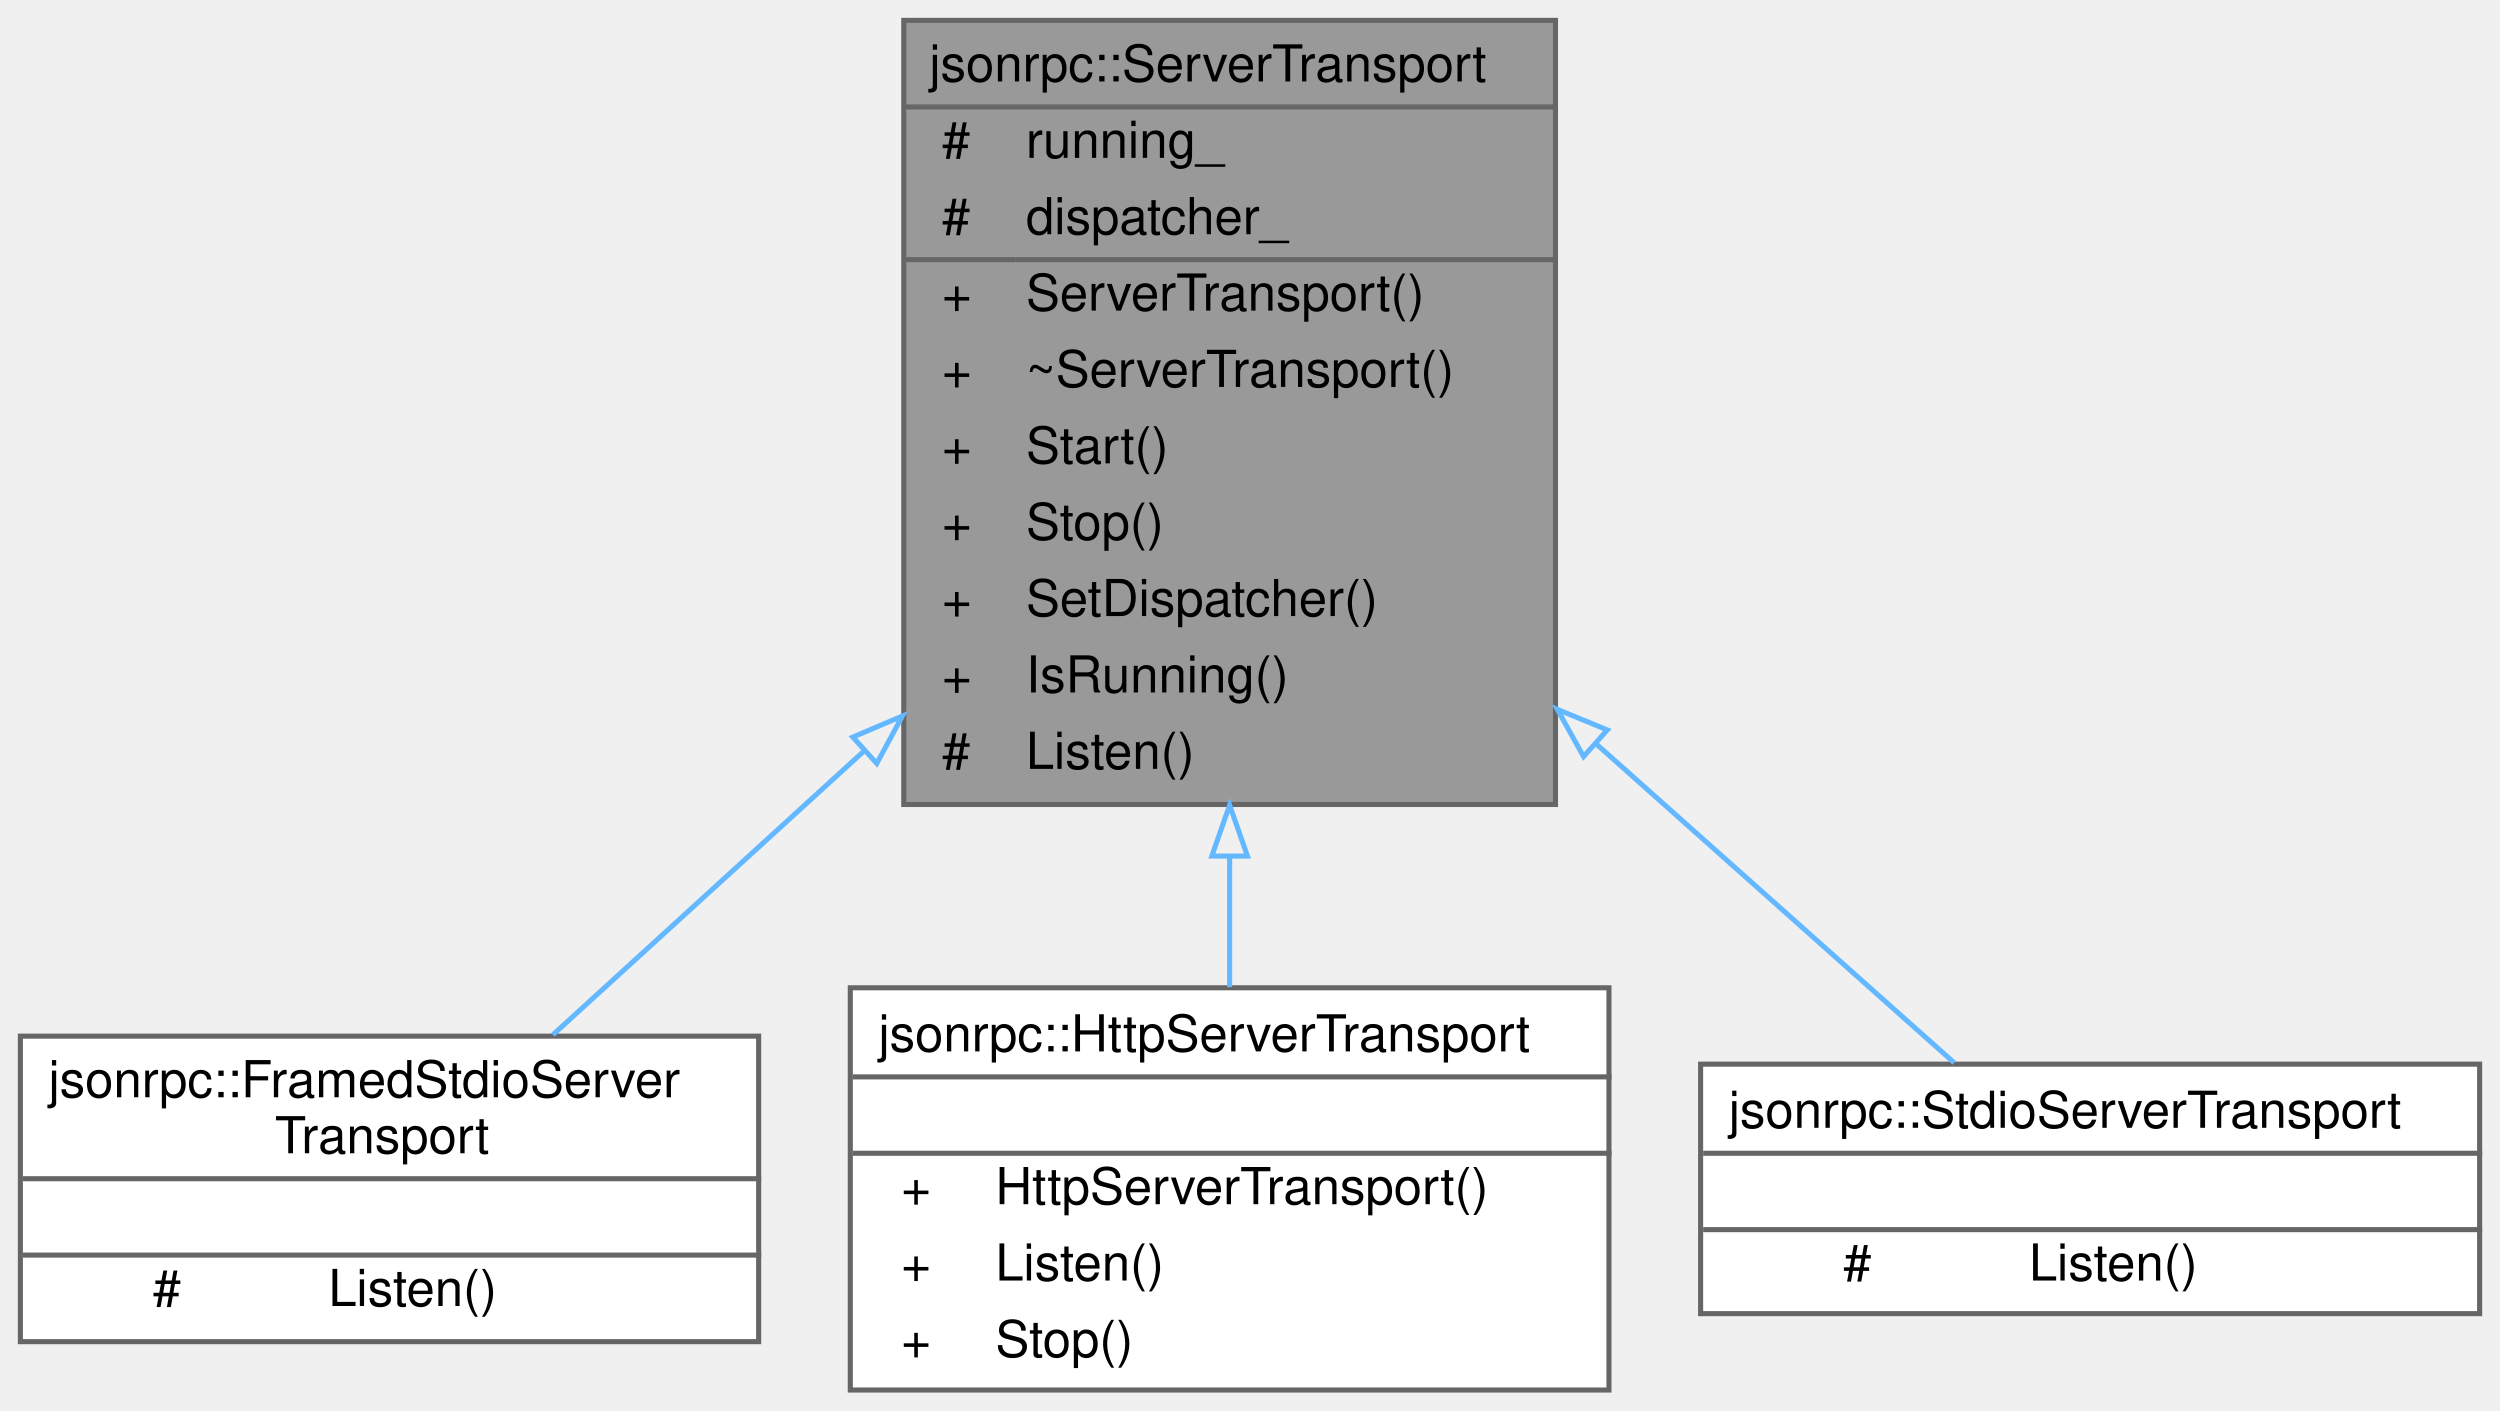
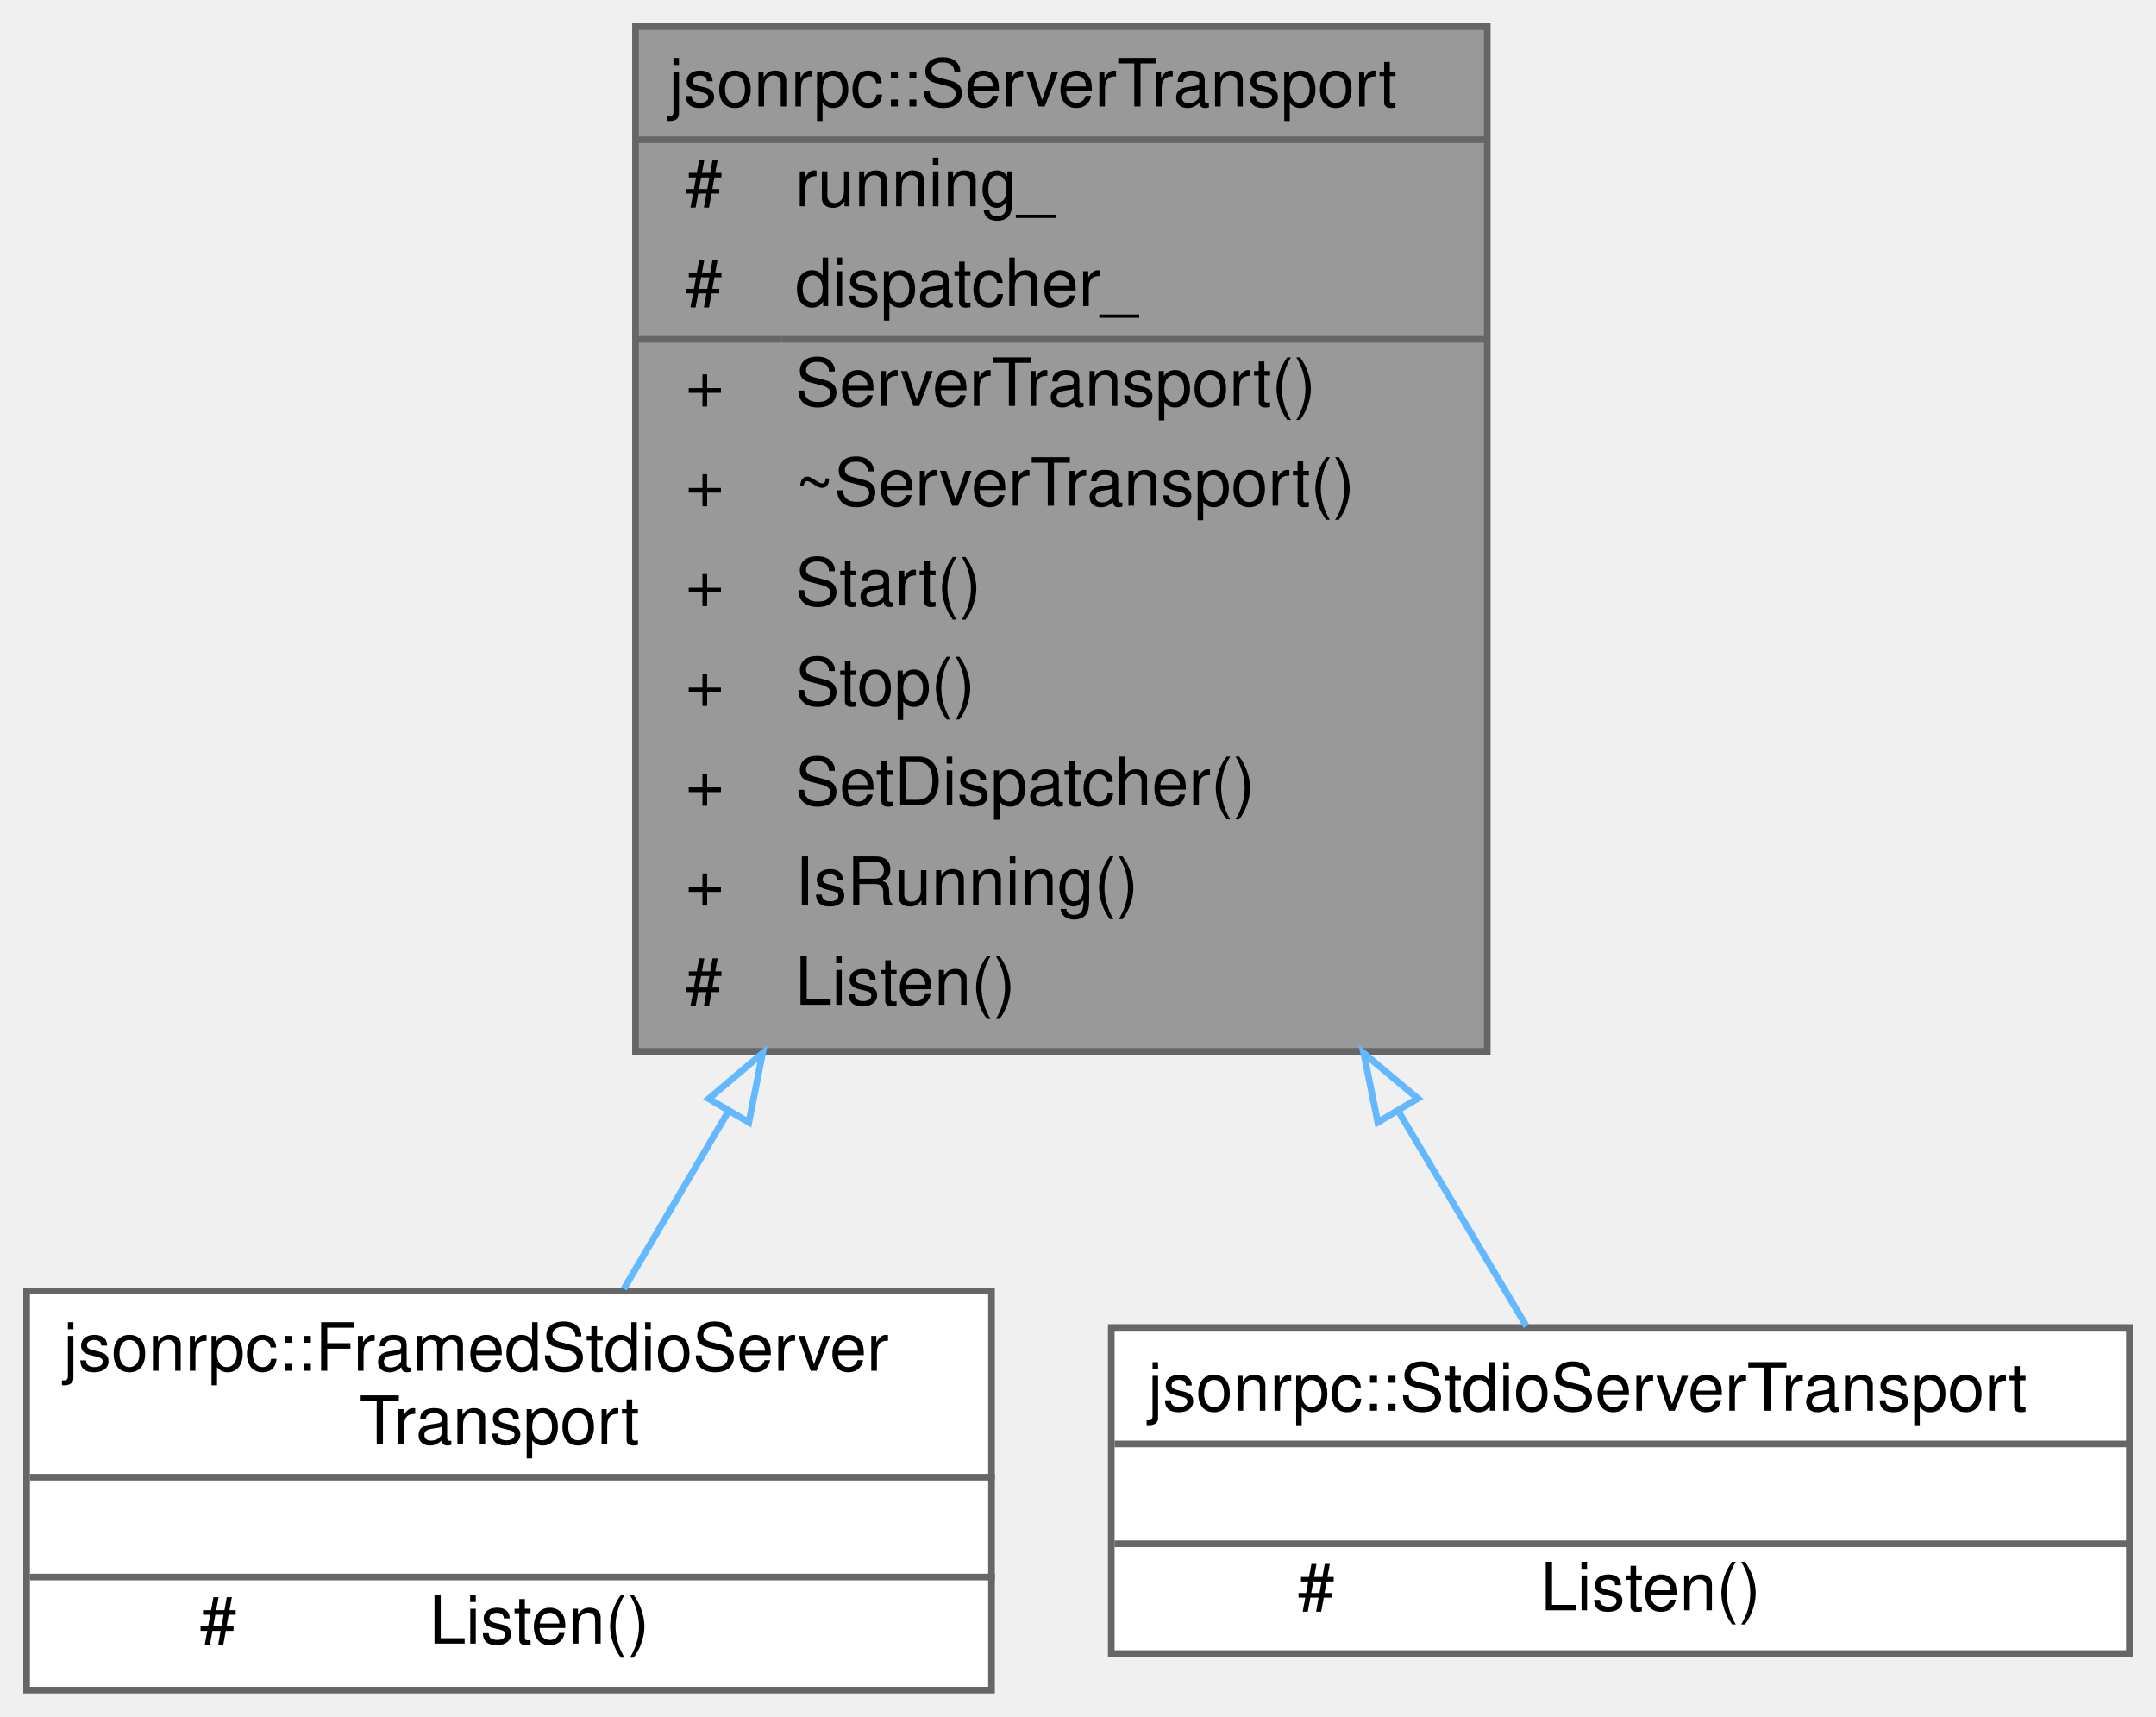
- <svg xmlns="http://www.w3.org/2000/svg" xmlns:xlink="http://www.w3.org/1999/xlink" width="491pt" height="277pt" viewBox="0.00 0.00 491.00 277.00">
-   <g id="graph0" class="graph" transform="scale(1 1) rotate(0) translate(4 273)">
+ <svg xmlns="http://www.w3.org/2000/svg" xmlns:xlink="http://www.w3.org/1999/xlink" width="324pt" height="258pt" viewBox="0.00 0.00 324.00 258.00">
+   <g id="graph0" class="graph" transform="scale(1 1) rotate(0) translate(4 254)">
    <g id="Node000001" class="node">
      <g id="a_Node000001">
        <a xlink:title="Abstract base class for server transport mechanisms.">
-           <polygon fill="#999999" stroke="transparent" points="301.5,-269 173.5,-269 173.5,-115 301.5,-115 301.5,-269" />
-           <text text-anchor="start" x="178.5" y="-257" font-family="Helvetica,sans-Serif" font-size="10.00">jsonrpc::ServerTransport</text>
-           <text text-anchor="start" x="181" y="-242" font-family="Helvetica,sans-Serif" font-size="10.00">#</text>
-           <text text-anchor="start" x="197.5" y="-242" font-family="Helvetica,sans-Serif" font-size="10.00">running_</text>
-           <text text-anchor="start" x="181" y="-227" font-family="Helvetica,sans-Serif" font-size="10.00">#</text>
-           <text text-anchor="start" x="197.5" y="-227" font-family="Helvetica,sans-Serif" font-size="10.00">dispatcher_</text>
-           <text text-anchor="start" x="181" y="-212" font-family="Helvetica,sans-Serif" font-size="10.00">+</text>
-           <text text-anchor="start" x="197.5" y="-212" font-family="Helvetica,sans-Serif" font-size="10.00">ServerTransport()</text>
-           <text text-anchor="start" x="181" y="-197" font-family="Helvetica,sans-Serif" font-size="10.00">+</text>
-           <text text-anchor="start" x="197.5" y="-197" font-family="Helvetica,sans-Serif" font-size="10.00">~ServerTransport()</text>
-           <text text-anchor="start" x="181" y="-182" font-family="Helvetica,sans-Serif" font-size="10.00">+</text>
-           <text text-anchor="start" x="197.5" y="-182" font-family="Helvetica,sans-Serif" font-size="10.00">Start()</text>
-           <text text-anchor="start" x="181" y="-167" font-family="Helvetica,sans-Serif" font-size="10.00">+</text>
-           <text text-anchor="start" x="197.5" y="-167" font-family="Helvetica,sans-Serif" font-size="10.00">Stop()</text>
-           <text text-anchor="start" x="181" y="-152" font-family="Helvetica,sans-Serif" font-size="10.00">+</text>
-           <text text-anchor="start" x="197.5" y="-152" font-family="Helvetica,sans-Serif" font-size="10.00">SetDispatcher()</text>
-           <text text-anchor="start" x="181" y="-137" font-family="Helvetica,sans-Serif" font-size="10.00">+</text>
-           <text text-anchor="start" x="197.5" y="-137" font-family="Helvetica,sans-Serif" font-size="10.00">IsRunning()</text>
-           <text text-anchor="start" x="181" y="-122" font-family="Helvetica,sans-Serif" font-size="10.00">#</text>
-           <text text-anchor="start" x="197.5" y="-122" font-family="Helvetica,sans-Serif" font-size="10.00">Listen()</text>
-           <polygon fill="#666666" stroke="#666666" points="173.5,-252 173.5,-252 301.5,-252 301.5,-252 173.5,-252" />
-           <polygon fill="#666666" stroke="#666666" points="173.5,-222 173.5,-222 195.5,-222 195.5,-222 173.5,-222" />
-           <polygon fill="#666666" stroke="#666666" points="195.5,-222 195.5,-222 301.5,-222 301.5,-222 195.5,-222" />
-           <polygon fill="none" stroke="#666666" points="173.5,-115 173.5,-269 301.5,-269 301.5,-115 173.5,-115" />
+           <polygon fill="#999999" stroke="transparent" points="219.5,-250 91.5,-250 91.5,-96 219.5,-96 219.5,-250" />
+           <text text-anchor="start" x="96.5" y="-238" font-family="Helvetica,sans-Serif" font-size="10.00">jsonrpc::ServerTransport</text>
+           <text text-anchor="start" x="99" y="-223" font-family="Helvetica,sans-Serif" font-size="10.00">#</text>
+           <text text-anchor="start" x="115.5" y="-223" font-family="Helvetica,sans-Serif" font-size="10.00">running_</text>
+           <text text-anchor="start" x="99" y="-208" font-family="Helvetica,sans-Serif" font-size="10.00">#</text>
+           <text text-anchor="start" x="115.5" y="-208" font-family="Helvetica,sans-Serif" font-size="10.00">dispatcher_</text>
+           <text text-anchor="start" x="99" y="-193" font-family="Helvetica,sans-Serif" font-size="10.00">+</text>
+           <text text-anchor="start" x="115.5" y="-193" font-family="Helvetica,sans-Serif" font-size="10.00">ServerTransport()</text>
+           <text text-anchor="start" x="99" y="-178" font-family="Helvetica,sans-Serif" font-size="10.00">+</text>
+           <text text-anchor="start" x="115.5" y="-178" font-family="Helvetica,sans-Serif" font-size="10.00">~ServerTransport()</text>
+           <text text-anchor="start" x="99" y="-163" font-family="Helvetica,sans-Serif" font-size="10.00">+</text>
+           <text text-anchor="start" x="115.5" y="-163" font-family="Helvetica,sans-Serif" font-size="10.00">Start()</text>
+           <text text-anchor="start" x="99" y="-148" font-family="Helvetica,sans-Serif" font-size="10.00">+</text>
+           <text text-anchor="start" x="115.5" y="-148" font-family="Helvetica,sans-Serif" font-size="10.00">Stop()</text>
+           <text text-anchor="start" x="99" y="-133" font-family="Helvetica,sans-Serif" font-size="10.00">+</text>
+           <text text-anchor="start" x="115.5" y="-133" font-family="Helvetica,sans-Serif" font-size="10.00">SetDispatcher()</text>
+           <text text-anchor="start" x="99" y="-118" font-family="Helvetica,sans-Serif" font-size="10.00">+</text>
+           <text text-anchor="start" x="115.5" y="-118" font-family="Helvetica,sans-Serif" font-size="10.00">IsRunning()</text>
+           <text text-anchor="start" x="99" y="-103" font-family="Helvetica,sans-Serif" font-size="10.00">#</text>
+           <text text-anchor="start" x="115.5" y="-103" font-family="Helvetica,sans-Serif" font-size="10.00">Listen()</text>
+           <polygon fill="#666666" stroke="#666666" points="91.5,-233 91.5,-233 219.5,-233 219.5,-233 91.5,-233" />
+           <polygon fill="#666666" stroke="#666666" points="91.5,-203 91.5,-203 113.5,-203 113.5,-203 91.5,-203" />
+           <polygon fill="#666666" stroke="#666666" points="113.5,-203 113.5,-203 219.5,-203 219.5,-203 113.5,-203" />
+           <polygon fill="none" stroke="#666666" points="91.5,-96 91.5,-250 219.5,-250 219.5,-96 91.5,-96" />
        </a>
      </g>
    </g>
    <g id="Node000002" class="node">
      <g id="a_Node000002">
        <a xlink:href="classjsonrpc_1_1FramedStdioServerTransport.html" target="_top" xlink:title="Server transport using framed stdio for communication.">
-           <polygon fill="white" stroke="transparent" points="145,-69.5 0,-69.5 0,-9.5 145,-9.5 145,-69.5" />
-           <text text-anchor="start" x="5.5" y="-57.5" font-family="Helvetica,sans-Serif" font-size="10.00">jsonrpc::FramedStdioServer</text>
-           <text text-anchor="start" x="50" y="-46.5" font-family="Helvetica,sans-Serif" font-size="10.00">Transport</text>
-           <text text-anchor="start" x="71" y="-31.5" font-family="Helvetica,sans-Serif" font-size="10.00"> </text>
-           <text text-anchor="start" x="26" y="-16.5" font-family="Helvetica,sans-Serif" font-size="10.00">#</text>
-           <text text-anchor="start" x="60.5" y="-16.5" font-family="Helvetica,sans-Serif" font-size="10.00">Listen()</text>
-           <polygon fill="#666666" stroke="#666666" points="0.5,-41.5 0.5,-41.5 145.5,-41.5 145.5,-41.5 0.5,-41.5" />
-           <polygon fill="#666666" stroke="#666666" points="0.5,-26.5 0.5,-26.5 145.5,-26.5 145.5,-26.5 0.5,-26.5" />
-           <polygon fill="none" stroke="#666666" points="0,-9.5 0,-69.5 145,-69.5 145,-9.5 0,-9.5" />
+           <polygon fill="white" stroke="transparent" points="145,-60 0,-60 0,0 145,0 145,-60" />
+           <text text-anchor="start" x="5.5" y="-48" font-family="Helvetica,sans-Serif" font-size="10.00">jsonrpc::FramedStdioServer</text>
+           <text text-anchor="start" x="50" y="-37" font-family="Helvetica,sans-Serif" font-size="10.00">Transport</text>
+           <text text-anchor="start" x="71" y="-22" font-family="Helvetica,sans-Serif" font-size="10.00"> </text>
+           <text text-anchor="start" x="26" y="-7" font-family="Helvetica,sans-Serif" font-size="10.00">#</text>
+           <text text-anchor="start" x="60.5" y="-7" font-family="Helvetica,sans-Serif" font-size="10.00">Listen()</text>
+           <polygon fill="#666666" stroke="#666666" points="0.5,-32 0.5,-32 145.5,-32 145.5,-32 0.5,-32" />
+           <polygon fill="#666666" stroke="#666666" points="0.5,-17 0.5,-17 145.5,-17 145.5,-17 0.5,-17" />
+           <polygon fill="none" stroke="#666666" points="0,0 0,-60 145,-60 145,0 0,0" />
        </a>
      </g>
    </g>
    <g id="edge1_Node000001_Node000002" class="edge">
      <g id="a_edge1_Node000001_Node000002">
        <a xlink:title=" ">
-           <path fill="none" stroke="#63b8ff" d="M165.73,-125.54C144.37,-106.06 122.04,-85.69 104.59,-69.77" />
-           <polygon fill="none" stroke="#63b8ff" points="163.49,-128.23 173.23,-132.38 168.2,-123.06 163.49,-128.23" />
+           <path fill="none" stroke="#63b8ff" d="M105.43,-86.93C99.84,-77.45 94.48,-68.34 89.76,-60.32" />
+           <polygon fill="none" stroke="#63b8ff" points="102.51,-88.88 110.6,-95.72 108.54,-85.33 102.51,-88.88" />
        </a>
      </g>
    </g>
    <g id="Node000003" class="node">
      <g id="a_Node000003">
-         <a xlink:href="classjsonrpc_1_1HttpServerTransport.html" target="_top" xlink:title="Server transport using HTTP for communication.">
-           <polygon fill="white" stroke="transparent" points="312,-79 163,-79 163,0 312,0 312,-79" />
-           <text text-anchor="start" x="168.5" y="-66.5" font-family="Helvetica,sans-Serif" font-size="10.00">jsonrpc::HttpServerTransport</text>
-           <text text-anchor="start" x="236" y="-51.5" font-family="Helvetica,sans-Serif" font-size="10.00"> </text>
-           <text text-anchor="start" x="173" y="-36.5" font-family="Helvetica,sans-Serif" font-size="10.00">+</text>
-           <text text-anchor="start" x="191.5" y="-36.5" font-family="Helvetica,sans-Serif" font-size="10.00">HttpServerTransport()</text>
-           <text text-anchor="start" x="173" y="-21.5" font-family="Helvetica,sans-Serif" font-size="10.00">+</text>
-           <text text-anchor="start" x="191.5" y="-21.5" font-family="Helvetica,sans-Serif" font-size="10.00">Listen()</text>
-           <text text-anchor="start" x="173" y="-6.5" font-family="Helvetica,sans-Serif" font-size="10.00">+</text>
-           <text text-anchor="start" x="191.5" y="-6.5" font-family="Helvetica,sans-Serif" font-size="10.00">Stop()</text>
-           <polygon fill="#666666" stroke="#666666" points="163.5,-61.5 163.5,-61.5 312.5,-61.5 312.5,-61.5 163.5,-61.5" />
-           <polygon fill="#666666" stroke="#666666" points="163.5,-46.5 163.5,-46.5 312.5,-46.5 312.5,-46.5 163.5,-46.5" />
-           <polygon fill="none" stroke="#666666" points="163,0 163,-79 312,-79 312,0 163,0" />
+         <a xlink:href="classjsonrpc_1_1StdioServerTransport.html" target="_top" xlink:title="Server transport using stdio for communication.">
+           <polygon fill="white" stroke="transparent" points="316,-54.5 163,-54.5 163,-5.5 316,-5.5 316,-54.5" />
+           <text text-anchor="start" x="168.5" y="-42" font-family="Helvetica,sans-Serif" font-size="10.00">jsonrpc::StdioServerTransport</text>
+           <text text-anchor="start" x="238" y="-27" font-family="Helvetica,sans-Serif" font-size="10.00"> </text>
+           <text text-anchor="start" x="191" y="-12" font-family="Helvetica,sans-Serif" font-size="10.00">#</text>
+           <text text-anchor="start" x="227.5" y="-12" font-family="Helvetica,sans-Serif" font-size="10.00">Listen()</text>
+           <polygon fill="#666666" stroke="#666666" points="163.5,-37 163.5,-37 316.5,-37 316.5,-37 163.5,-37" />
+           <polygon fill="#666666" stroke="#666666" points="163.5,-22 163.5,-22 316.5,-22 316.5,-22 163.5,-22" />
+           <polygon fill="none" stroke="#666666" points="163,-5.5 163,-54.5 316,-54.5 316,-5.5 163,-5.5" />
        </a>
      </g>
    </g>
    <g id="edge2_Node000001_Node000003" class="edge">
      <g id="a_edge2_Node000001_Node000003">
        <a xlink:title=" ">
-           <path fill="none" stroke="#63b8ff" d="M237.5,-104.74C237.5,-95.82 237.5,-87.11 237.5,-79.13" />
-           <polygon fill="none" stroke="#63b8ff" points="234,-104.87 237.5,-114.87 241,-104.87 234,-104.87" />
-         </a>
-       </g>
-     </g>
-     <g id="Node000004" class="node">
-       <g id="a_Node000004">
-         <a xlink:href="classjsonrpc_1_1StdioServerTransport.html" target="_top" xlink:title="Server transport using stdio for communication.">
-           <polygon fill="white" stroke="transparent" points="483,-64 330,-64 330,-15 483,-15 483,-64" />
-           <text text-anchor="start" x="335.5" y="-51.5" font-family="Helvetica,sans-Serif" font-size="10.00">jsonrpc::StdioServerTransport</text>
-           <text text-anchor="start" x="405" y="-36.5" font-family="Helvetica,sans-Serif" font-size="10.00"> </text>
-           <text text-anchor="start" x="358" y="-21.5" font-family="Helvetica,sans-Serif" font-size="10.00">#</text>
-           <text text-anchor="start" x="394.5" y="-21.5" font-family="Helvetica,sans-Serif" font-size="10.00">Listen()</text>
-           <polygon fill="#666666" stroke="#666666" points="330.5,-46.5 330.5,-46.5 483.5,-46.5 483.5,-46.5 330.5,-46.5" />
-           <polygon fill="#666666" stroke="#666666" points="330.5,-31.5 330.5,-31.5 483.5,-31.5 483.5,-31.5 330.5,-31.5" />
-           <polygon fill="none" stroke="#666666" points="330,-15 330,-64 483,-64 483,-15 330,-15" />
-         </a>
-       </g>
-     </g>
-     <g id="edge3_Node000001_Node000004" class="edge">
-       <g id="a_edge3_Node000001_Node000004">
-         <a xlink:title=" ">
-           <path fill="none" stroke="#63b8ff" d="M309.55,-126.84C334.47,-104.65 360.86,-81.15 379.8,-64.27" />
-           <polygon fill="none" stroke="#63b8ff" points="307.01,-124.41 301.87,-133.67 311.67,-129.64 307.01,-124.41" />
+           <path fill="none" stroke="#63b8ff" d="M206.12,-87.04C213.16,-75.22 219.86,-63.97 225.39,-54.69" />
+           <polygon fill="none" stroke="#63b8ff" points="203.05,-85.34 200.94,-95.72 209.07,-88.92 203.05,-85.34" />
        </a>
      </g>
    </g>
  </g>
</svg>
